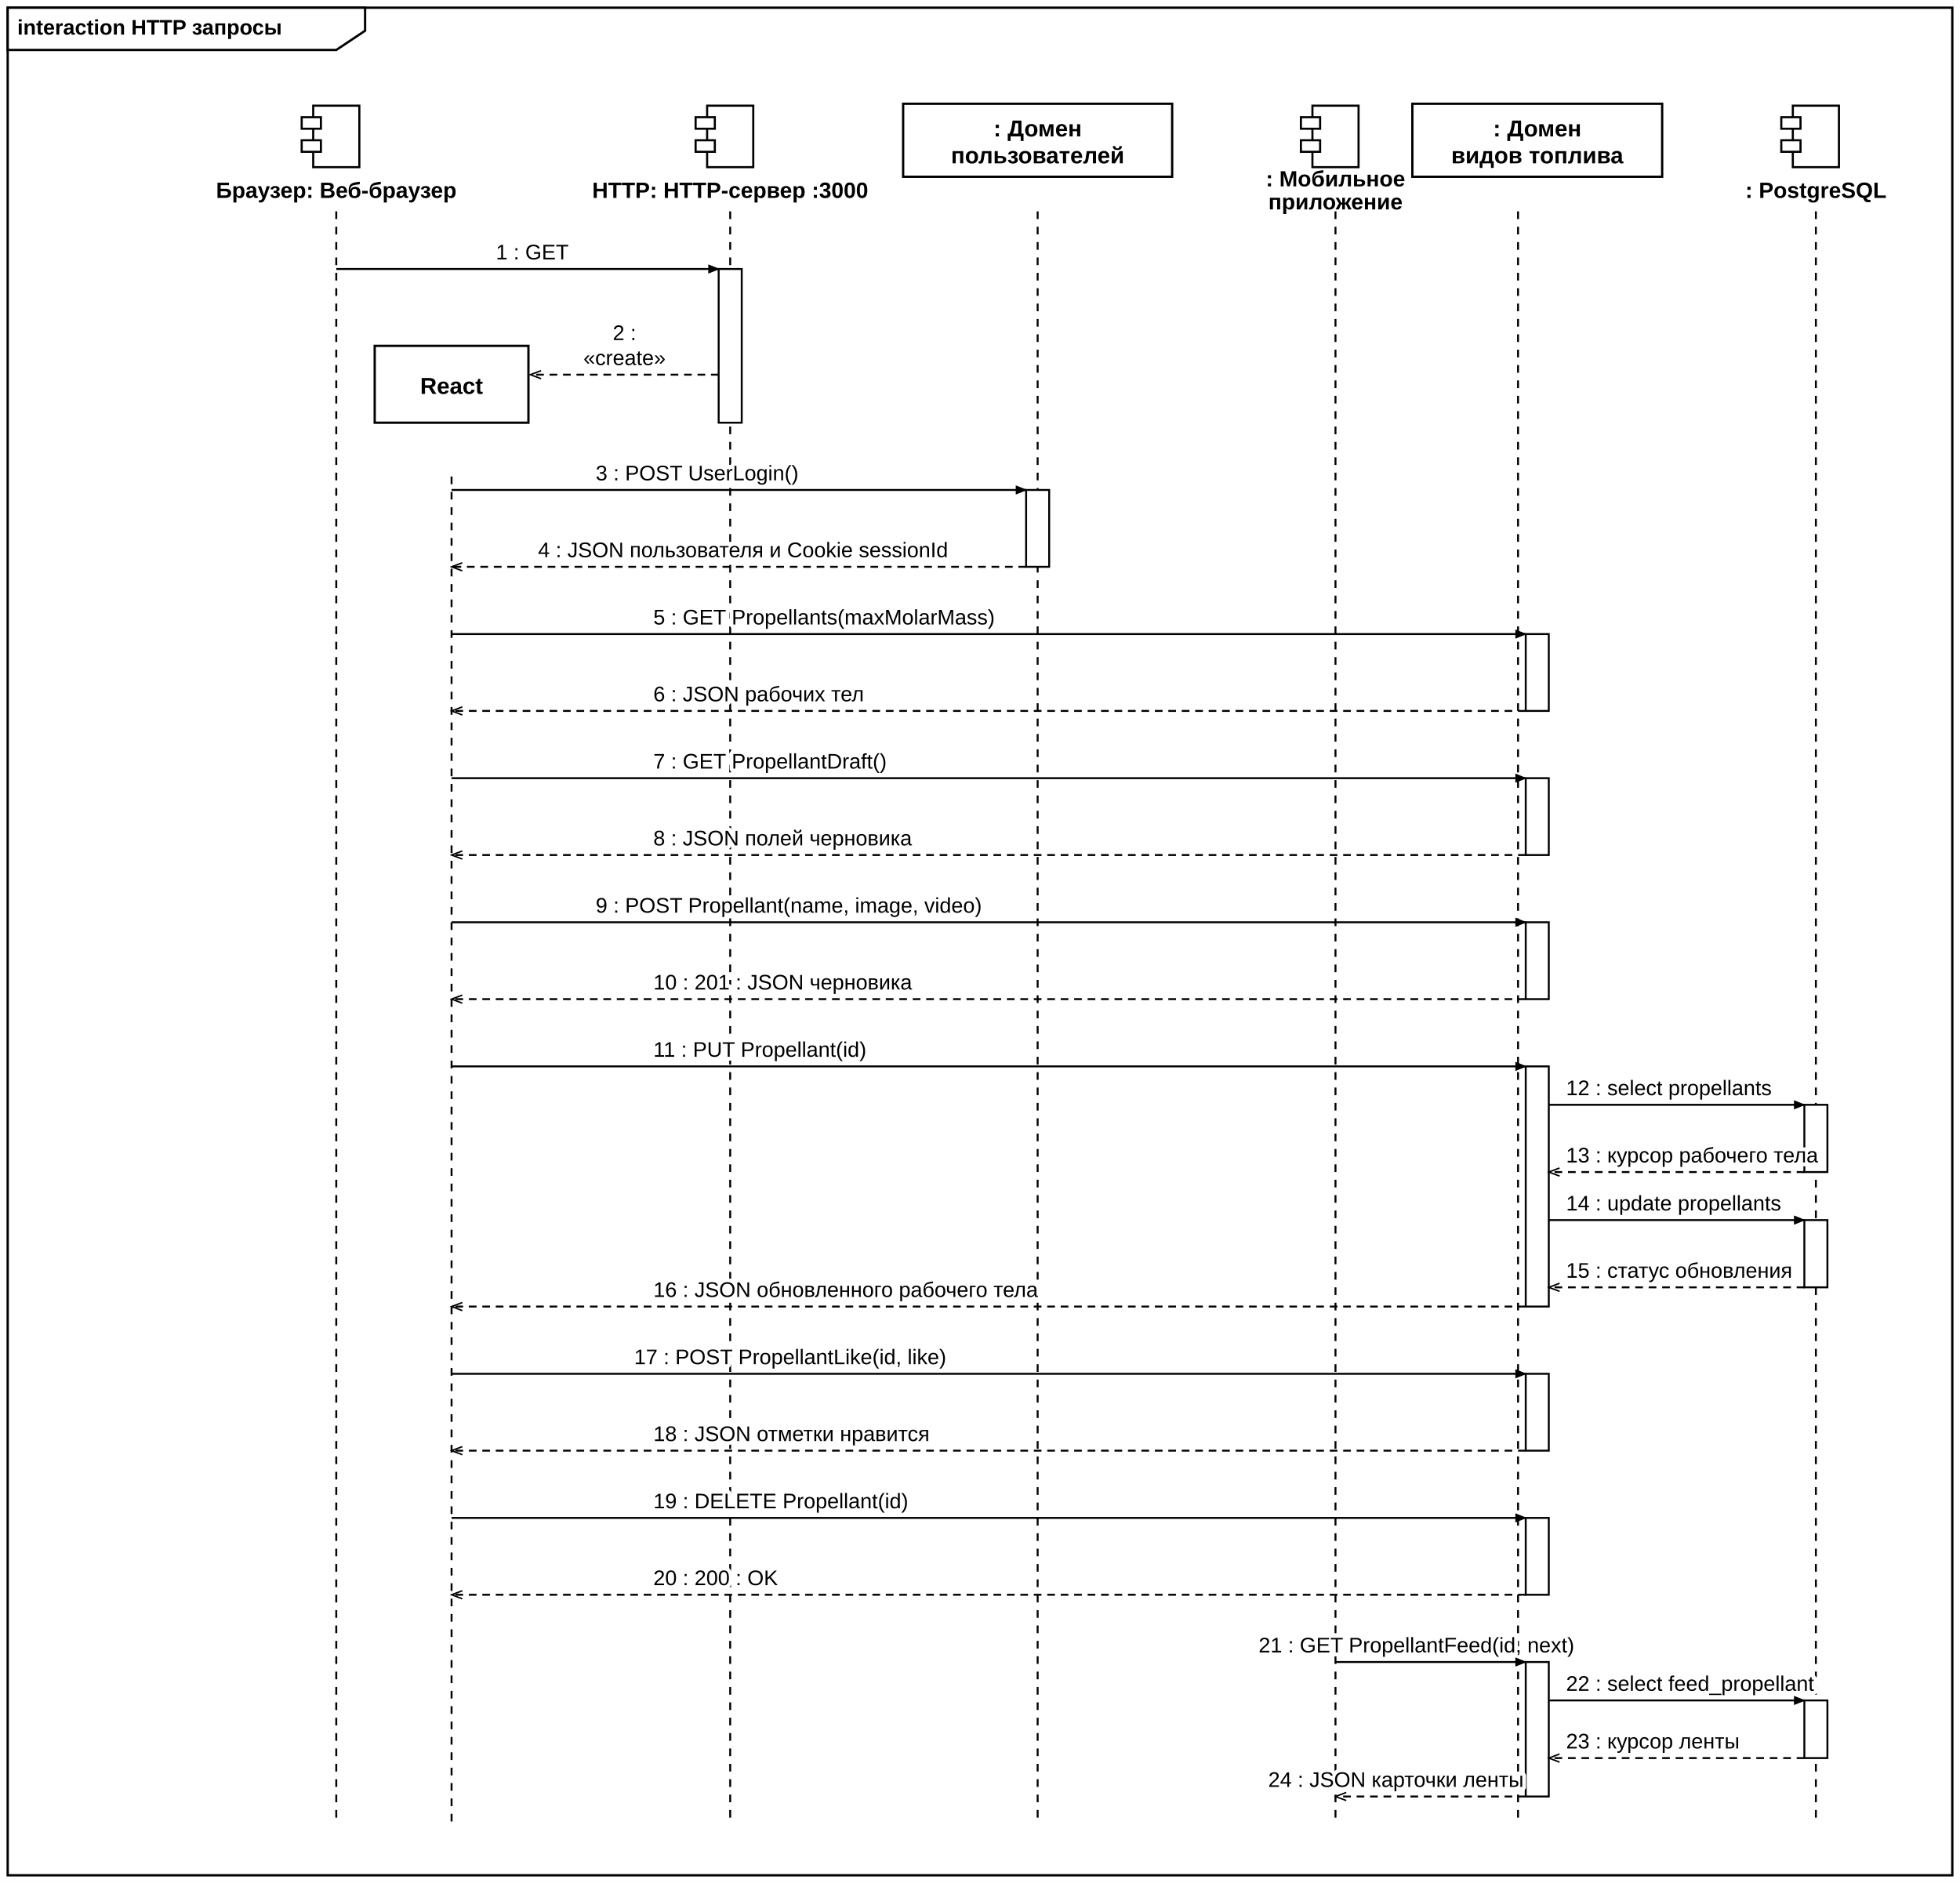
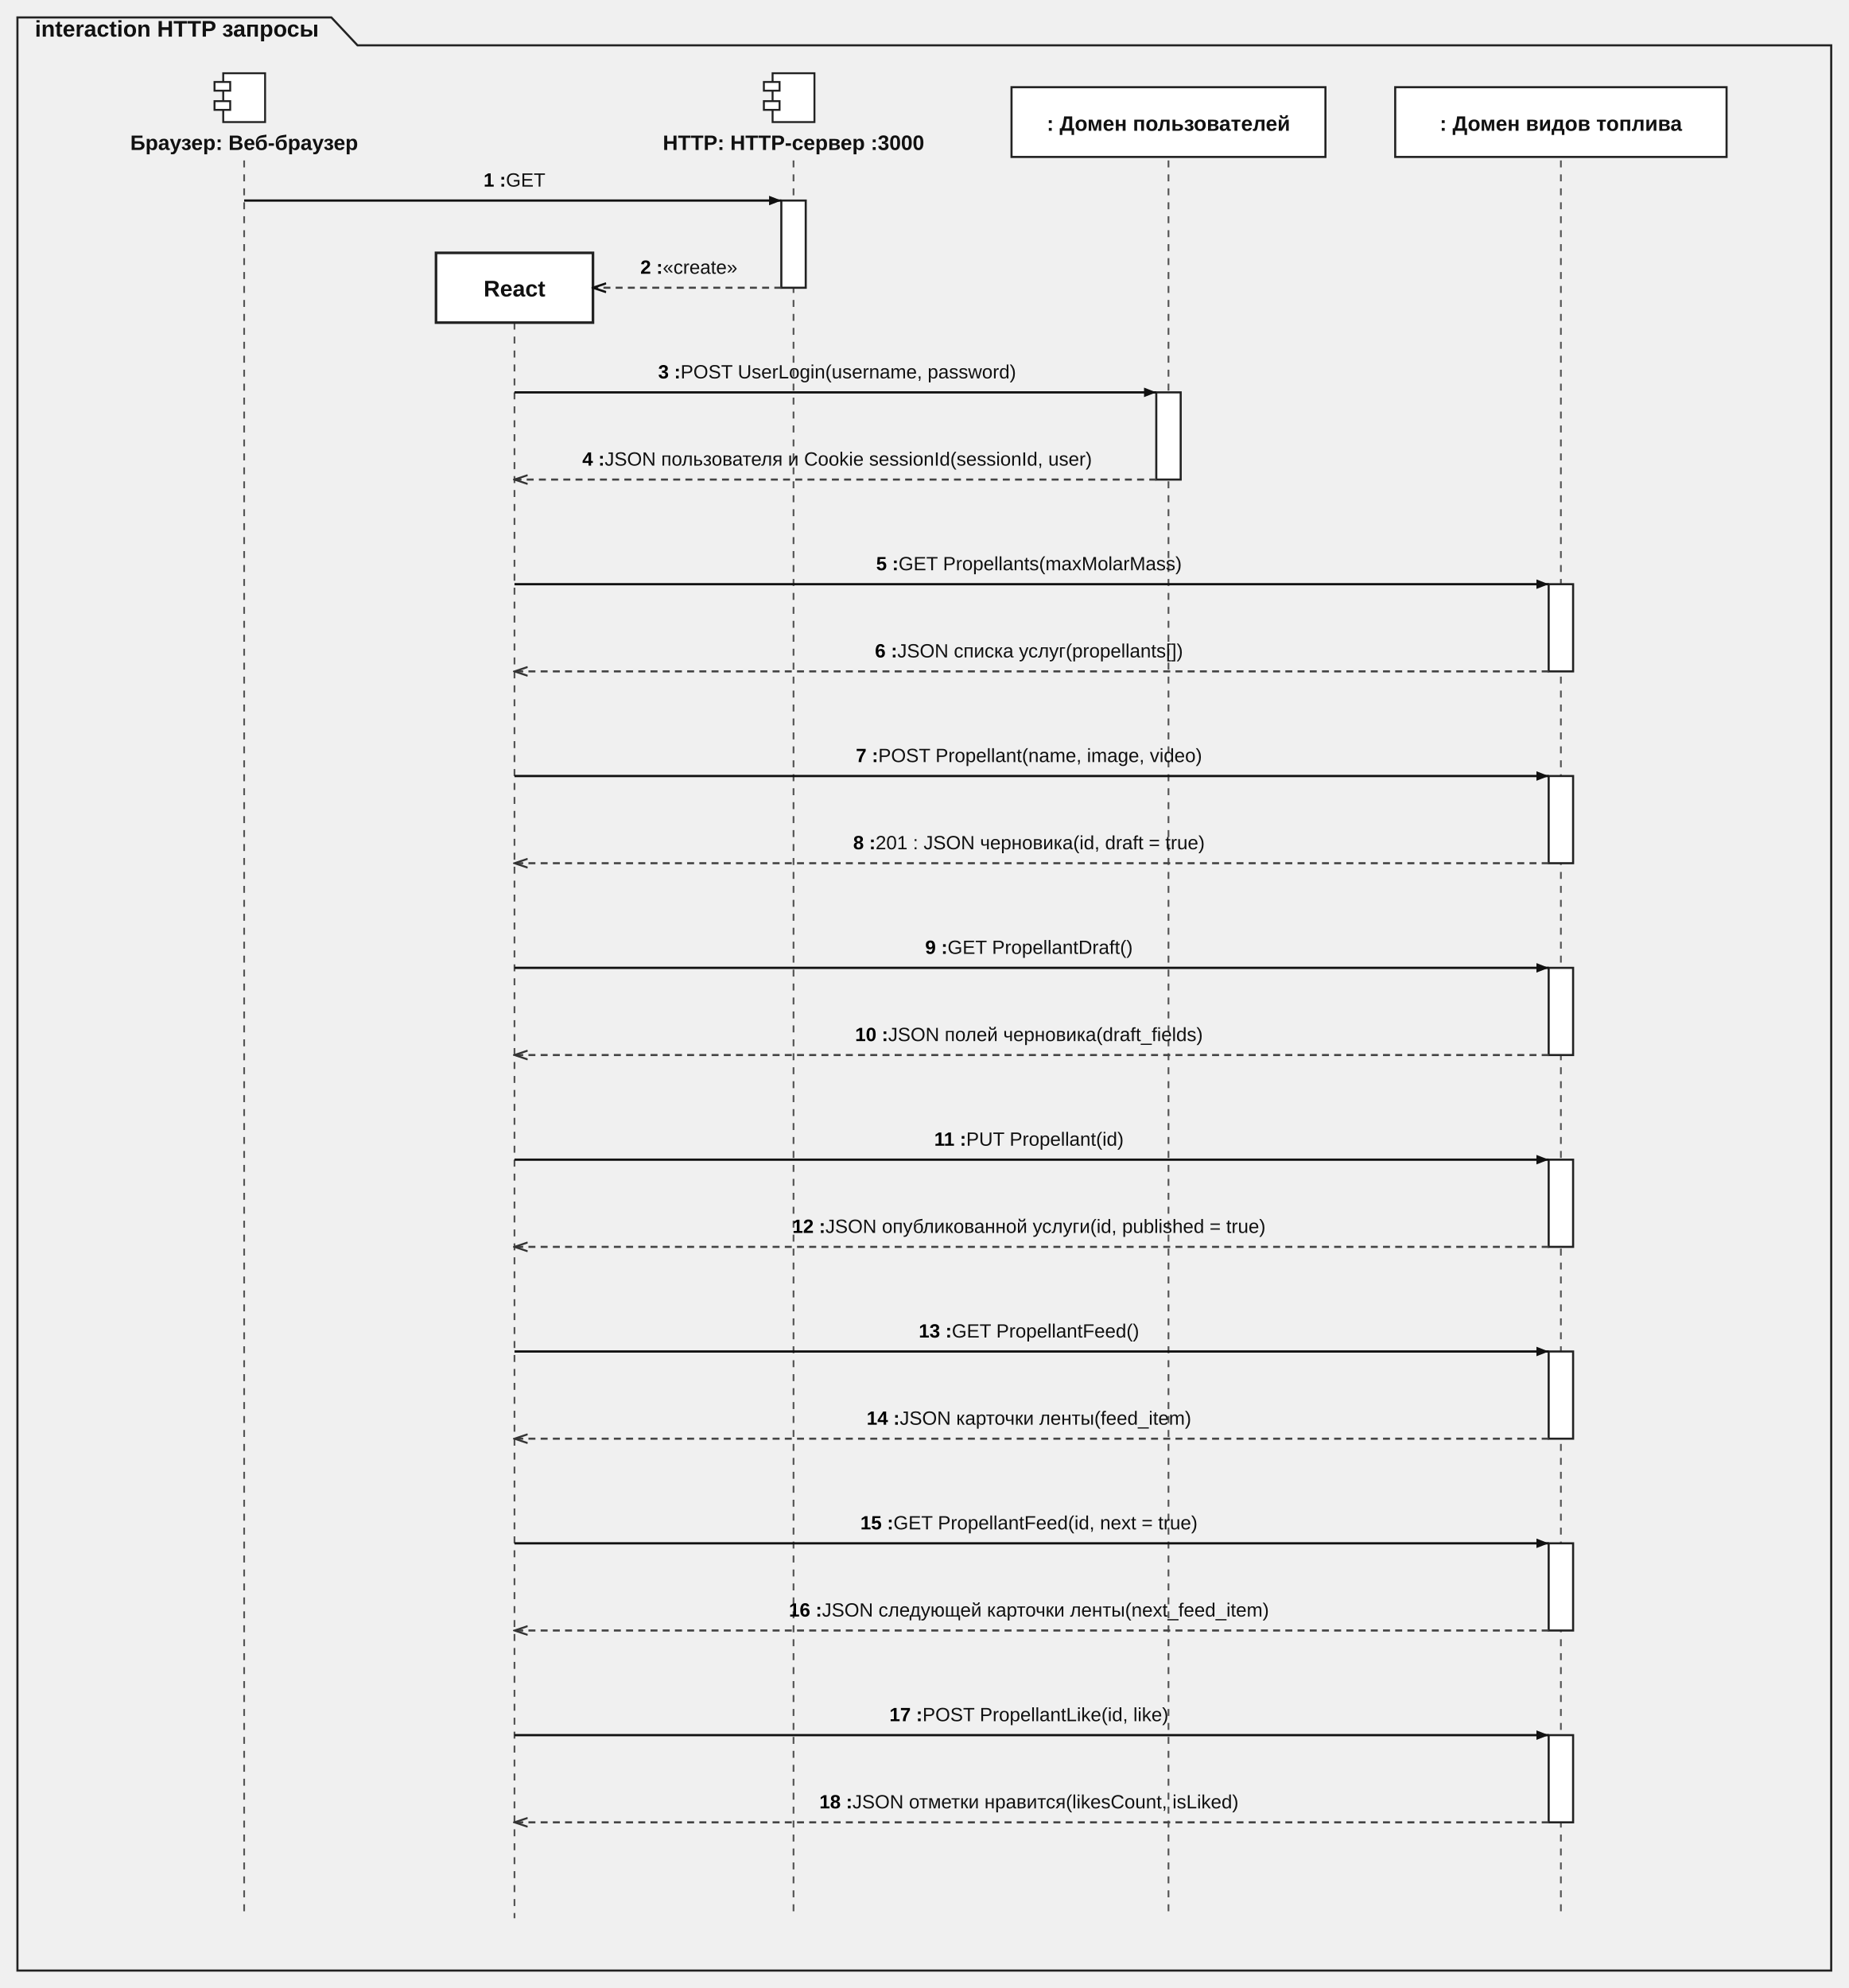
- <svg xmlns="http://www.w3.org/2000/svg" viewBox="0 0 1020 980" width="1020" height="980">
+ <svg xmlns="http://www.w3.org/2000/svg" viewBox="0 0 1060 1140" width="1060" height="1140" style="background:#ffffff; font-family:'Segoe UI', Arial, sans-serif;">
  <defs>
-     <style>
-       .label-txt { font-family: "Segoe UI", Arial, Helvetica, sans-serif; font-size: 11px; fill: #000000; text-anchor: middle; }
-       .label-bold { font-family: "Segoe UI", Arial, Helvetica, sans-serif; font-size: 11.5px; font-weight: bold; fill: #000000; text-anchor: middle; }
-       .domain-txt { font-family: "Segoe UI", Arial, Helvetica, sans-serif; font-size: 12px; font-weight: bold; fill: #000000; text-anchor: middle; }
-       .msg-text { font-family: "Segoe UI", Arial, Helvetica, sans-serif; font-size: 11px; fill: #000000; paint-order: stroke fill; stroke: #ffffff; stroke-width: 4px; stroke-linejoin: round; }
-       .msg-text-center { font-family: "Segoe UI", Arial, Helvetica, sans-serif; font-size: 11px; fill: #000000; text-anchor: middle; paint-order: stroke fill; stroke: #ffffff; stroke-width: 4px; stroke-linejoin: round; }
-       .frame-text { font-family: "Segoe UI", Arial, Helvetica, sans-serif; font-size: 11px; font-weight: bold; fill: #000000; }
- 
-       .box-frame { fill: #ffffff; stroke: #000000; stroke-width: 1.2; }
-       .stem-line { stroke: #000000; stroke-width: 1.0; stroke-dasharray: 4,4; }
-       .activation-bar { fill: #ffffff; stroke: #000000; stroke-width: 1.0; }
-       .msg-solid { stroke: #000000; stroke-width: 1.0; fill: none; }
-       .msg-dash { stroke: #000000; stroke-width: 1.0; stroke-dasharray: 4,3; fill: none; }
-       .component-box { fill: #ffffff; stroke: #000000; stroke-width: 1.1; }
-     </style>
-     <marker id="arrow-solid" viewBox="0 0 10 10" refX="9" refY="5" markerWidth="6" markerHeight="6" orient="auto-start-reverse">
-       <path d="M 0 1 L 10 5 L 0 9 z" fill="#000000" />
+     <marker id="arrow" viewBox="0 0 10 10" refX="9" refY="5" markerWidth="6" markerHeight="6" orient="auto-start-reverse">
+       <path d="M 0 1.5 L 9 5 L 0 8.5 z" fill="#111111" />
    </marker>
-     <marker id="arrow-open" viewBox="0 0 10 10" refX="9" refY="5" markerWidth="7" markerHeight="7" orient="auto-start-reverse">
-       <path d="M 1 2 L 9 5 L 1 8" fill="none" stroke="#000000" stroke-width="1.1" />
+     <marker id="async-arrow" viewBox="0 0 10 10" refX="9" refY="5" markerWidth="7" markerHeight="7" orient="auto-start-reverse">
+       <path d="M 0 2 L 9 5 L 0 8" fill="none" stroke="#111111" stroke-width="1.5" />
+     </marker>
+     <marker id="reply-arrow" viewBox="0 0 10 10" refX="9" refY="5" markerWidth="7" markerHeight="7" orient="auto-start-reverse">
+       <path d="M 0 2 L 9 5 L 0 8" fill="none" stroke="#333333" stroke-width="1.3" />
    </marker>
  </defs>
-   <rect width="1020" height="980" fill="#ffffff" />
-   <rect class="box-frame" x="4" y="4" width="1012" height="972" />
-   <path d="M 4,4 L 190,4 L 190,16 L 175,26 L 4,26 Z" fill="#ffffff" stroke="#000000" stroke-width="1.2" />
-   <text class="frame-text" x="9" y="18">interaction HTTP запросы</text>
-   <line class="stem-line" x1="175" y1="110" x2="175" y2="950" />
-   <line class="stem-line" x1="380" y1="110" x2="380" y2="950" />
-   <line class="stem-line" x1="540" y1="110" x2="540" y2="950" />
-   <line class="stem-line" x1="695" y1="110" x2="695" y2="950" />
-   <line class="stem-line" x1="790" y1="110" x2="790" y2="950" />
-   <line class="stem-line" x1="945" y1="110" x2="945" y2="950" />
-   <line class="stem-line" x1="235" y1="248" x2="235" y2="950" />
-   <g id="header_browser">
-     <rect class="component-box" x="163" y="55" width="24" height="32" />
-     <rect class="component-box" x="157" y="61" width="10" height="6" />
-     <rect class="component-box" x="157" y="73" width="10" height="6" />
-     <text class="label-bold" x="175" y="103">Браузер: Веб-браузер</text>
+   <style>
+     .title-box { fill: #ffffff; stroke: #222222; stroke-width: 1.2; }
+     .title-txt { font-size: 13px; font-weight: bold; fill: #111111; }
+     .lifeline-box { fill: #ffffff; stroke: #222222; stroke-width: 1.2; }
+     .lifeline-stem { stroke: #555555; stroke-width: 1; stroke-dasharray: 4,4; }
+     .ll-title { font-size: 12px; font-weight: bold; fill: #111111; text-anchor: middle; }
+     .react-box { fill: #ffffff; stroke: #222222; stroke-width: 1.5; }
+     .react-title { font-size: 13px; font-weight: bold; fill: #111111; text-anchor: middle; }
+     .activation-bar { fill: #ffffff; stroke: #222222; stroke-width: 1.2; }
+     .msg-synch { stroke: #111111; stroke-width: 1.3; }
+     .msg-reply { stroke: #444444; stroke-width: 1.2; stroke-dasharray: 4,3; }
+     .msg-lbl { font-size: 11px; fill: #111111; text-anchor: middle; }
+     .msg-num { font-weight: bold; fill: #000000; }
+     .component-icon { fill: #ffffff; stroke: #222222; stroke-width: 1.1; }
+   </style>
+   <path d="M 10 10 L 190 10 L 205 26 L 1050 26 L 1050 1130 L 10 1130 Z" fill="none" stroke="#222222" stroke-width="1.2" />
+   <text x="20" y="21" class="title-txt">interaction HTTP запросы</text>
+   <line x1="140" y1="92" x2="140" y2="1100" class="lifeline-stem" />
+   <g id="ll_browser">
+     <rect x="128" y="42" width="24" height="28" class="component-icon" />
+     <rect x="123" y="47" width="9" height="5" class="component-icon" />
+     <rect x="123" y="58" width="9" height="5" class="component-icon" />
+     <text x="140" y="86" class="ll-title">Браузер: Веб-браузер</text>
  </g>
-   <g id="header_server">
-     <rect class="component-box" x="368" y="55" width="24" height="32" />
-     <rect class="component-box" x="362" y="61" width="10" height="6" />
-     <rect class="component-box" x="362" y="73" width="10" height="6" />
-     <text class="label-bold" x="380" y="103">HTTP: HTTP-сервер :3000</text>
+   <line x1="295" y1="185" x2="295" y2="1100" class="lifeline-stem" />
+   <g id="ll_react">
+     <rect x="250" y="145" width="90" height="40" class="react-box" />
+     <text x="295" y="170" class="react-title">React</text>
  </g>
-   <g id="header_domain_users">
-     <rect class="box-frame" x="470" y="54" width="140" height="38" />
-     <text class="domain-txt" x="540" y="71">: Домен</text>
-     <text class="domain-txt" x="540" y="85">пользователей</text>
+   <line x1="455" y1="92" x2="455" y2="1100" class="lifeline-stem" />
+   <g id="ll_server">
+     <rect x="443" y="42" width="24" height="28" class="component-icon" />
+     <rect x="438" y="47" width="9" height="5" class="component-icon" />
+     <rect x="438" y="58" width="9" height="5" class="component-icon" />
+     <text x="455" y="86" class="ll-title">HTTP: HTTP-сервер :3000</text>
  </g>
-   <g id="header_mobile">
-     <rect class="component-box" x="683" y="55" width="24" height="32" />
-     <rect class="component-box" x="677" y="61" width="10" height="6" />
-     <rect class="component-box" x="677" y="73" width="10" height="6" />
-     <text class="label-bold" x="695" y="97">: Мобильное</text>
-     <text class="label-bold" x="695" y="109">приложение</text>
+   <line x1="670" y1="92" x2="670" y2="1100" class="lifeline-stem" />
+   <g id="ll_users">
+     <rect x="580" y="50" width="180" height="40" class="lifeline-box" />
+     <text x="670" y="75" class="ll-title">: Домен пользователей</text>
  </g>
-   <g id="header_domain_propellants">
-     <rect class="box-frame" x="735" y="54" width="130" height="38" />
-     <text class="domain-txt" x="800" y="71">: Домен</text>
-     <text class="domain-txt" x="800" y="85">видов топлива</text>
+   <line x1="895" y1="92" x2="895" y2="1100" class="lifeline-stem" />
+   <g id="ll_propellants">
+     <rect x="800" y="50" width="190" height="40" class="lifeline-box" />
+     <text x="895" y="75" class="ll-title">: Домен видов топлива</text>
  </g>
-   <g id="header_postgres">
-     <rect class="component-box" x="933" y="55" width="24" height="32" />
-     <rect class="component-box" x="927" y="61" width="10" height="6" />
-     <rect class="component-box" x="927" y="73" width="10" height="6" />
-     <text class="label-bold" x="945" y="103">: PostgreSQL</text>
-   </g>
-   <text class="msg-text-center" x="277" y="135">1 : GET</text>
-   <line class="msg-solid" x1="175" y1="140" x2="374" y2="140" marker-end="url(#arrow-solid)" />
-   <rect class="activation-bar" x="374" y="140" width="12" height="80" />
-   <text class="msg-text-center" x="325" y="177">2 :</text>
-   <text class="msg-text-center" x="325" y="190">«create»</text>
-   <line class="msg-dash" x1="374" y1="195" x2="276" y2="195" marker-end="url(#arrow-open)" />
-   <rect class="box-frame" x="195" y="180" width="80" height="40" />
-   <text class="label-bold" x="235" y="205" style="font-size:12px;">React</text>
-   <text class="msg-text" x="310" y="250">3 : POST UserLogin()</text>
-   <line class="msg-solid" x1="235" y1="255" x2="534" y2="255" marker-end="url(#arrow-solid)" />
-   <rect class="activation-bar" x="534" y="255" width="12" height="40" />
-   <text class="msg-text" x="280" y="290">4 : JSON пользователя и Cookie sessionId</text>
-   <line class="msg-dash" x1="534" y1="295" x2="235" y2="295" marker-end="url(#arrow-open)" />
-   <text class="msg-text" x="340" y="325">5 : GET Propellants(maxMolarMass)</text>
-   <line class="msg-solid" x1="235" y1="330" x2="794" y2="330" marker-end="url(#arrow-solid)" />
-   <rect class="activation-bar" x="794" y="330" width="12" height="40" />
-   <text class="msg-text" x="340" y="365">6 : JSON рабочих тел</text>
-   <line class="msg-dash" x1="794" y1="370" x2="235" y2="370" marker-end="url(#arrow-open)" />
-   <text class="msg-text" x="340" y="400">7 : GET PropellantDraft()</text>
-   <line class="msg-solid" x1="235" y1="405" x2="794" y2="405" marker-end="url(#arrow-solid)" />
-   <rect class="activation-bar" x="794" y="405" width="12" height="40" />
-   <text class="msg-text" x="340" y="440">8 : JSON полей черновика</text>
-   <line class="msg-dash" x1="794" y1="445" x2="235" y2="445" marker-end="url(#arrow-open)" />
-   <text class="msg-text" x="310" y="475">9 : POST Propellant(name, image, video)</text>
-   <line class="msg-solid" x1="235" y1="480" x2="794" y2="480" marker-end="url(#arrow-solid)" />
-   <rect class="activation-bar" x="794" y="480" width="12" height="40" />
-   <text class="msg-text" x="340" y="515">10 : 201 : JSON черновика</text>
-   <line class="msg-dash" x1="794" y1="520" x2="235" y2="520" marker-end="url(#arrow-open)" />
-   <text class="msg-text" x="340" y="550">11 : PUT Propellant(id)</text>
-   <line class="msg-solid" x1="235" y1="555" x2="794" y2="555" marker-end="url(#arrow-solid)" />
-   <rect class="activation-bar" x="794" y="555" width="12" height="125" />
-   <text class="msg-text" x="815" y="570">12 : select propellants</text>
-   <line class="msg-solid" x1="806" y1="575" x2="939" y2="575" marker-end="url(#arrow-solid)" />
-   <rect class="activation-bar" x="939" y="575" width="12" height="35" />
-   <text class="msg-text" x="815" y="605">13 : курсор рабочего тела</text>
-   <line class="msg-dash" x1="939" y1="610" x2="806" y2="610" marker-end="url(#arrow-open)" />
-   <text class="msg-text" x="815" y="630">14 : update propellants</text>
-   <line class="msg-solid" x1="806" y1="635" x2="939" y2="635" marker-end="url(#arrow-solid)" />
-   <rect class="activation-bar" x="939" y="635" width="12" height="35" />
-   <text class="msg-text" x="815" y="665">15 : статус обновления</text>
-   <line class="msg-dash" x1="939" y1="670" x2="806" y2="670" marker-end="url(#arrow-open)" />
-   <text class="msg-text" x="340" y="675">16 : JSON обновленного рабочего тела</text>
-   <line class="msg-dash" x1="794" y1="680" x2="235" y2="680" marker-end="url(#arrow-open)" />
-   <text class="msg-text" x="330" y="710">17 : POST PropellantLike(id, like)</text>
-   <line class="msg-solid" x1="235" y1="715" x2="794" y2="715" marker-end="url(#arrow-solid)" />
-   <rect class="activation-bar" x="794" y="715" width="12" height="40" />
-   <text class="msg-text" x="340" y="750">18 : JSON отметки нравится</text>
-   <line class="msg-dash" x1="794" y1="755" x2="235" y2="755" marker-end="url(#arrow-open)" />
-   <text class="msg-text" x="340" y="785">19 : DELETE Propellant(id)</text>
-   <line class="msg-solid" x1="235" y1="790" x2="794" y2="790" marker-end="url(#arrow-solid)" />
-   <rect class="activation-bar" x="794" y="790" width="12" height="40" />
-   <text class="msg-text" x="340" y="825">20 : 200 : OK</text>
-   <line class="msg-dash" x1="794" y1="830" x2="235" y2="830" marker-end="url(#arrow-open)" />
-   <text class="msg-text" x="655" y="860">21 : GET PropellantFeed(id, next)</text>
-   <line class="msg-solid" x1="695" y1="865" x2="794" y2="865" marker-end="url(#arrow-solid)" />
-   <rect class="activation-bar" x="794" y="865" width="12" height="70" />
-   <text class="msg-text" x="815" y="880">22 : select feed_propellant</text>
-   <line class="msg-solid" x1="806" y1="885" x2="939" y2="885" marker-end="url(#arrow-solid)" />
-   <rect class="activation-bar" x="939" y="885" width="12" height="30" />
-   <text class="msg-text" x="815" y="910">23 : курсор ленты</text>
-   <line class="msg-dash" x1="939" y1="915" x2="806" y2="915" marker-end="url(#arrow-open)" />
-   <text class="msg-text" x="660" y="930">24 : JSON карточки ленты</text>
-   <line class="msg-dash" x1="794" y1="935" x2="695" y2="935" marker-end="url(#arrow-open)" />
+   <rect x="448" y="115" width="14" height="50" class="activation-bar" />
+   <rect x="663" y="225" width="14" height="50" class="activation-bar" />
+   <rect x="888" y="335" width="14" height="50" class="activation-bar" />
+   <rect x="888" y="445" width="14" height="50" class="activation-bar" />
+   <rect x="888" y="555" width="14" height="50" class="activation-bar" />
+   <rect x="888" y="665" width="14" height="50" class="activation-bar" />
+   <rect x="888" y="775" width="14" height="50" class="activation-bar" />
+   <rect x="888" y="885" width="14" height="50" class="activation-bar" />
+   <rect x="888" y="995" width="14" height="50" class="activation-bar" />
+   <line x1="140" y1="115" x2="448" y2="115" class="msg-synch" marker-end="url(#arrow)" />
+   <text x="295" y="107" class="msg-lbl">
+     <tspan class="msg-num">1 : </tspan>GET</text>
+   <line x1="448" y1="165" x2="340" y2="165" class="msg-reply" marker-end="url(#async-arrow)" />
+   <text x="395" y="157" class="msg-lbl">
+     <tspan class="msg-num">2 : </tspan>«create»</text>
+   <line x1="295" y1="225" x2="663" y2="225" class="msg-synch" marker-end="url(#arrow)" />
+   <text x="480" y="217" class="msg-lbl">
+     <tspan class="msg-num">3 : </tspan>POST UserLogin(username, password)</text>
+   <line x1="663" y1="275" x2="295" y2="275" class="msg-reply" marker-end="url(#reply-arrow)" />
+   <text x="480" y="267" class="msg-lbl">
+     <tspan class="msg-num">4 : </tspan>JSON пользователя и Cookie sessionId(sessionId, user)</text>
+   <line x1="295" y1="335" x2="888" y2="335" class="msg-synch" marker-end="url(#arrow)" />
+   <text x="590" y="327" class="msg-lbl">
+     <tspan class="msg-num">5 : </tspan>GET Propellants(maxMolarMass)</text>
+   <line x1="888" y1="385" x2="295" y2="385" class="msg-reply" marker-end="url(#reply-arrow)" />
+   <text x="590" y="377" class="msg-lbl">
+     <tspan class="msg-num">6 : </tspan>JSON списка услуг(propellants[])</text>
+   <line x1="295" y1="445" x2="888" y2="445" class="msg-synch" marker-end="url(#arrow)" />
+   <text x="590" y="437" class="msg-lbl">
+     <tspan class="msg-num">7 : </tspan>POST Propellant(name, image, video)</text>
+   <line x1="888" y1="495" x2="295" y2="495" class="msg-reply" marker-end="url(#reply-arrow)" />
+   <text x="590" y="487" class="msg-lbl">
+     <tspan class="msg-num">8 : </tspan>201 : JSON черновика(id, draft = true)</text>
+   <line x1="295" y1="555" x2="888" y2="555" class="msg-synch" marker-end="url(#arrow)" />
+   <text x="590" y="547" class="msg-lbl">
+     <tspan class="msg-num">9 : </tspan>GET PropellantDraft()</text>
+   <line x1="888" y1="605" x2="295" y2="605" class="msg-reply" marker-end="url(#reply-arrow)" />
+   <text x="590" y="597" class="msg-lbl">
+     <tspan class="msg-num">10 : </tspan>JSON полей черновика(draft_fields)</text>
+   <line x1="295" y1="665" x2="888" y2="665" class="msg-synch" marker-end="url(#arrow)" />
+   <text x="590" y="657" class="msg-lbl">
+     <tspan class="msg-num">11 : </tspan>PUT Propellant(id)</text>
+   <line x1="888" y1="715" x2="295" y2="715" class="msg-reply" marker-end="url(#reply-arrow)" />
+   <text x="590" y="707" class="msg-lbl">
+     <tspan class="msg-num">12 : </tspan>JSON опубликованной услуги(id, published = true)</text>
+   <line x1="295" y1="775" x2="888" y2="775" class="msg-synch" marker-end="url(#arrow)" />
+   <text x="590" y="767" class="msg-lbl">
+     <tspan class="msg-num">13 : </tspan>GET PropellantFeed()</text>
+   <line x1="888" y1="825" x2="295" y2="825" class="msg-reply" marker-end="url(#reply-arrow)" />
+   <text x="590" y="817" class="msg-lbl">
+     <tspan class="msg-num">14 : </tspan>JSON карточки ленты(feed_item)</text>
+   <line x1="295" y1="885" x2="888" y2="885" class="msg-synch" marker-end="url(#arrow)" />
+   <text x="590" y="877" class="msg-lbl">
+     <tspan class="msg-num">15 : </tspan>GET PropellantFeed(id, next = true)</text>
+   <line x1="888" y1="935" x2="295" y2="935" class="msg-reply" marker-end="url(#reply-arrow)" />
+   <text x="590" y="927" class="msg-lbl">
+     <tspan class="msg-num">16 : </tspan>JSON следующей карточки ленты(next_feed_item)</text>
+   <line x1="295" y1="995" x2="888" y2="995" class="msg-synch" marker-end="url(#arrow)" />
+   <text x="590" y="987" class="msg-lbl">
+     <tspan class="msg-num">17 : </tspan>POST PropellantLike(id, like)</text>
+   <line x1="888" y1="1045" x2="295" y2="1045" class="msg-reply" marker-end="url(#reply-arrow)" />
+   <text x="590" y="1037" class="msg-lbl">
+     <tspan class="msg-num">18 : </tspan>JSON отметки нравится(likesCount, isLiked)</text>
</svg>
